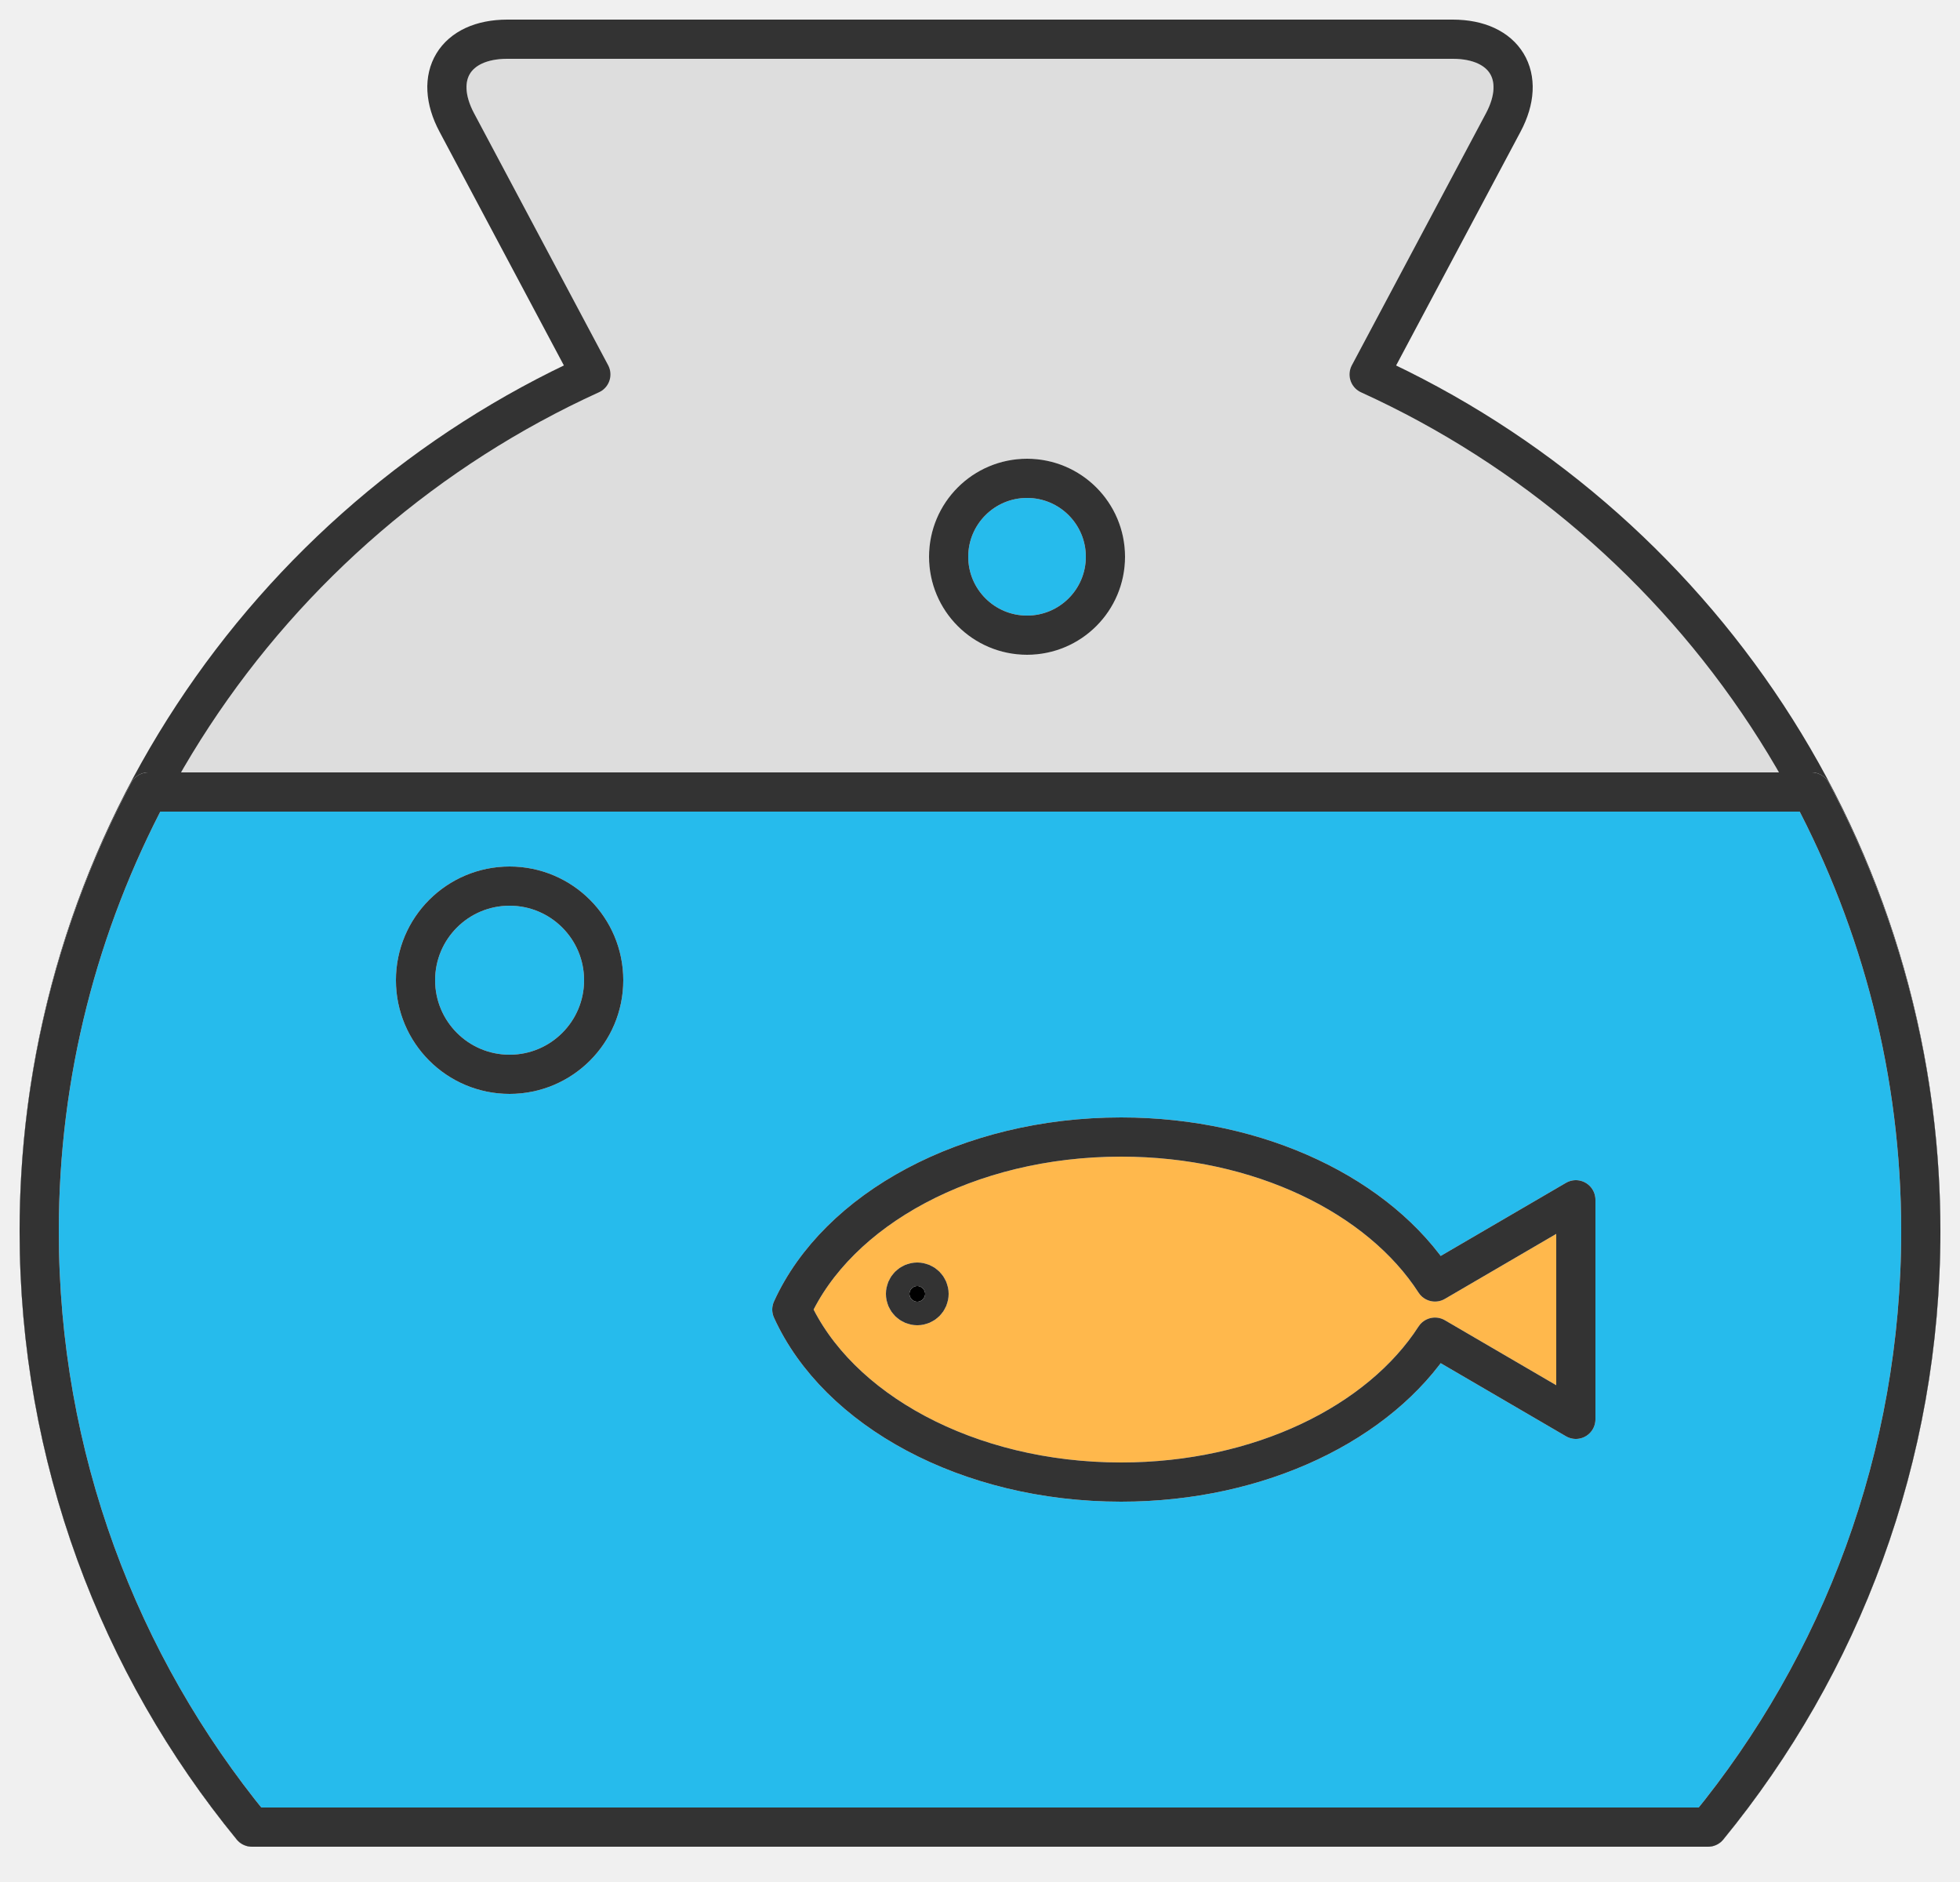
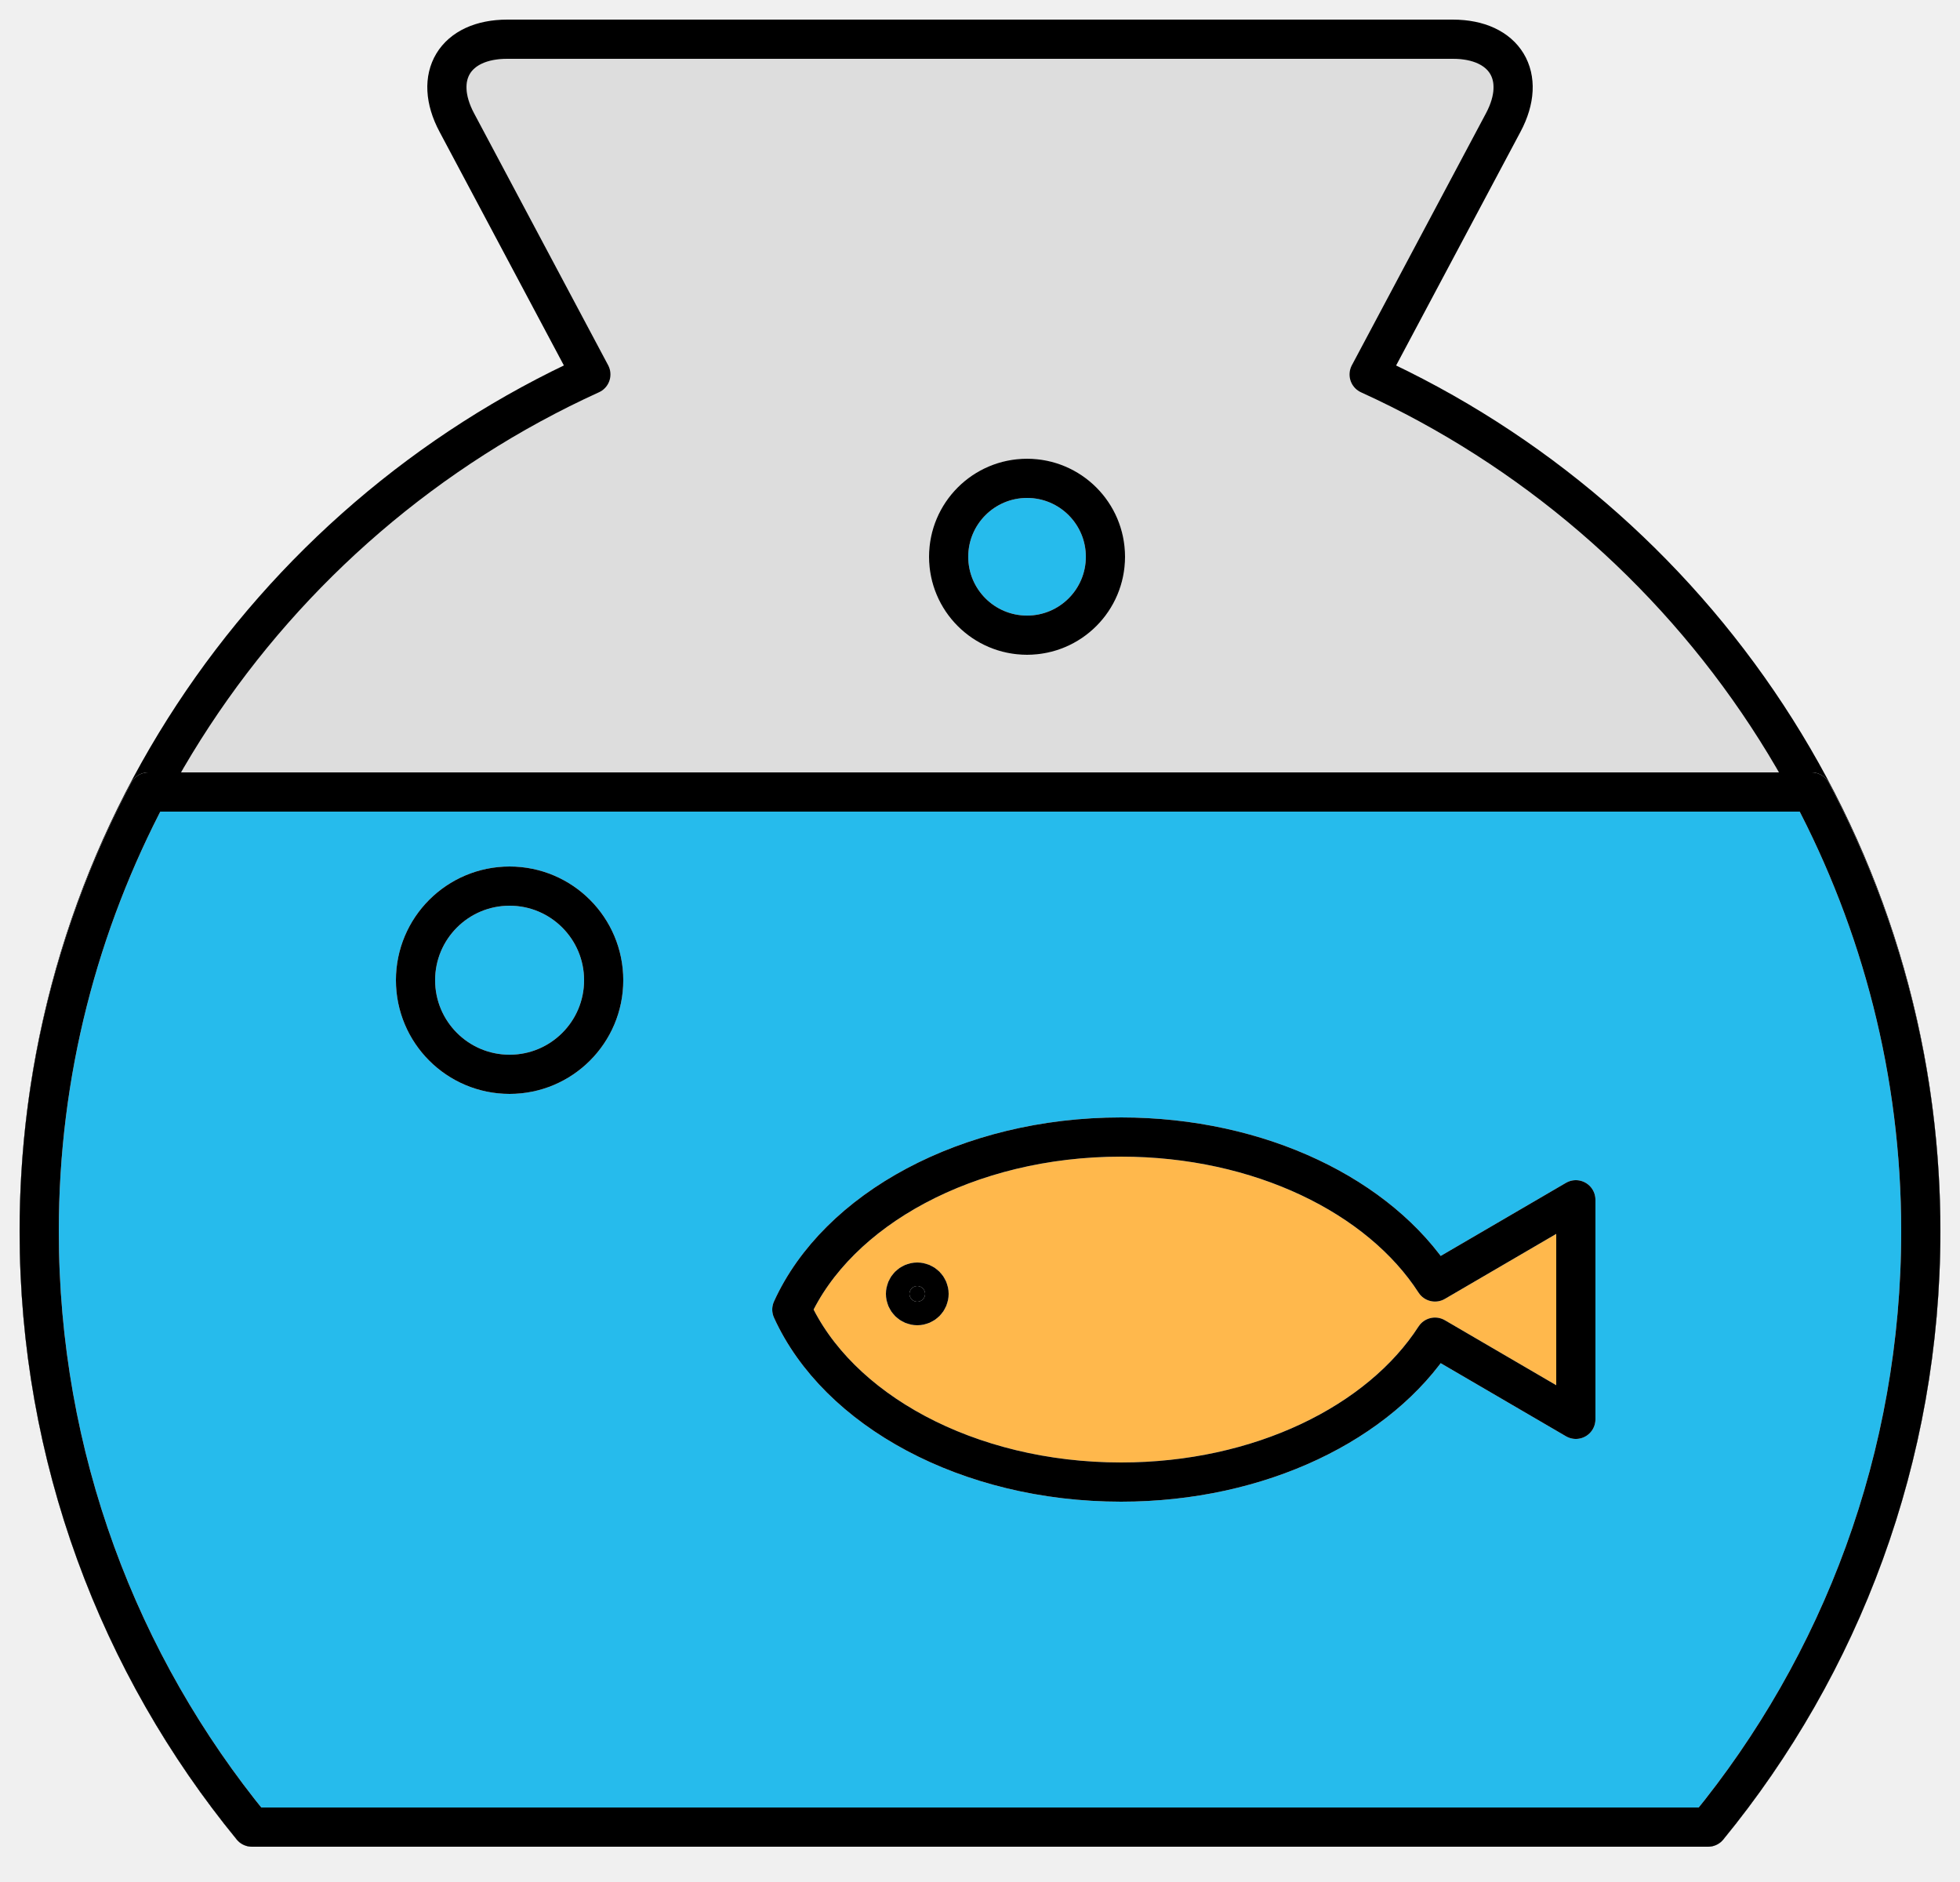
<svg xmlns="http://www.w3.org/2000/svg" width="50" height="48" viewBox="0 0 50 48" fill="none">
-   <path fill-rule="evenodd" clip-rule="evenodd" d="M34.927 9.551L38.349 3.123C38.972 1.952 38.396 1 37.06 1H12.941C11.604 1 11.028 1.95 11.652 3.123L15.073 9.55C6.774 13.327 1 21.687 1 31.4C1 37.168 3.035 42.461 6.426 46.6H43.574C46.965 42.461 49 37.168 49 31.4C49 21.687 43.227 13.328 34.927 9.551Z" fill="#DDDDDD" />
-   <path fill-rule="evenodd" clip-rule="evenodd" d="M34.927 9.551L38.349 3.123C38.972 1.952 38.396 1 37.06 1H12.941C11.604 1 11.028 1.95 11.652 3.123L15.073 9.55C6.774 13.327 1 21.687 1 31.4C1 37.168 3.035 42.461 6.426 46.6H43.574C46.965 42.461 49 37.168 49 31.4C49 21.687 43.227 13.328 34.927 9.551Z" stroke="white" stroke-miterlimit="10" stroke-linecap="round" stroke-linejoin="round" />
-   <path fill-rule="evenodd" clip-rule="evenodd" d="M34.927 9.551L38.349 3.123C38.972 1.952 38.396 1 37.06 1H12.941C11.604 1 11.028 1.95 11.652 3.123L15.073 9.55C6.774 13.327 1 21.687 1 31.4C1 37.168 3.035 42.461 6.426 46.6H43.574C46.965 42.461 49 37.168 49 31.4C49 21.687 43.227 13.328 34.927 9.551Z" stroke="#333333" stroke-miterlimit="10" stroke-linecap="round" stroke-linejoin="round" />
-   <path fill-rule="evenodd" clip-rule="evenodd" d="M1 31.4C1 37.168 3.035 42.461 6.426 46.6H43.574C46.965 42.461 49 37.168 49 31.4C49 27.351 47.985 23.545 46.214 20.2H3.786C2.015 23.545 1 27.351 1 31.4Z" fill="#26BBEC" />
-   <path fill-rule="evenodd" clip-rule="evenodd" d="M1 31.4C1 37.168 3.035 42.461 6.426 46.6H43.574C46.965 42.461 49 37.168 49 31.4C49 27.351 47.985 23.545 46.214 20.2H3.786C2.015 23.545 1 27.351 1 31.4Z" stroke="white" stroke-miterlimit="10" stroke-linecap="round" stroke-linejoin="round" />
-   <path fill-rule="evenodd" clip-rule="evenodd" d="M1 31.4C1 37.168 3.035 42.461 6.426 46.6H43.574C46.965 42.461 49 37.168 49 31.4C49 27.351 47.985 23.545 46.214 20.2H3.786C2.015 23.545 1 27.351 1 31.4Z" stroke="#333333" stroke-miterlimit="10" stroke-linecap="round" stroke-linejoin="round" />
-   <path d="M13 27.4C14.325 27.4 15.4 26.326 15.4 25C15.4 23.675 14.325 22.6 13 22.6C11.674 22.6 10.6 23.675 10.6 25C10.6 26.326 11.674 27.4 13 27.4Z" fill="#26BBEC" />
-   <path d="M13 27.4C14.325 27.4 15.4 26.326 15.4 25C15.4 23.675 14.325 22.6 13 22.6C11.674 22.6 10.6 23.675 10.6 25C10.6 26.326 11.674 27.4 13 27.4Z" stroke="white" stroke-miterlimit="10" stroke-linecap="round" stroke-linejoin="round" />
-   <path d="M13 27.4C14.325 27.4 15.4 26.326 15.4 25C15.4 23.675 14.325 22.6 13 22.6C11.674 22.6 10.6 23.675 10.6 25C10.6 26.326 11.674 27.4 13 27.4Z" stroke="#333333" stroke-miterlimit="10" stroke-linecap="round" stroke-linejoin="round" />
-   <path fill-rule="evenodd" clip-rule="evenodd" d="M40.2 30.6L36.607 32.696C35.199 30.514 32.146 29 28.6 29C24.683 29 21.36 30.845 20.2 33.4C21.36 35.955 24.683 37.8 28.6 37.8C32.146 37.8 35.199 36.286 36.607 34.104L40.2 36.2V30.6Z" fill="#FFB84C" />
-   <path fill-rule="evenodd" clip-rule="evenodd" d="M40.2 30.6L36.607 32.696C35.199 30.514 32.146 29 28.6 29C24.683 29 21.36 30.845 20.2 33.4C21.36 35.955 24.683 37.8 28.6 37.8C32.146 37.8 35.199 36.286 36.607 34.104L40.2 36.2V30.6Z" stroke="white" stroke-miterlimit="10" stroke-linecap="round" stroke-linejoin="round" />
-   <path fill-rule="evenodd" clip-rule="evenodd" d="M40.2 30.6L36.607 32.696C35.199 30.514 32.146 29 28.6 29C24.683 29 21.36 30.845 20.2 33.4C21.36 35.955 24.683 37.8 28.6 37.8C32.146 37.8 35.199 36.286 36.607 34.104L40.2 36.2V30.6Z" stroke="#333333" stroke-miterlimit="10" stroke-linecap="round" stroke-linejoin="round" />
-   <path d="M26.2 16.2C27.305 16.2 28.2 15.305 28.2 14.2C28.2 13.096 27.305 12.2 26.2 12.2C25.095 12.2 24.2 13.096 24.2 14.2C24.2 15.305 25.095 16.2 26.2 16.2Z" fill="#26BBEC" />
-   <path d="M26.2 16.2C27.305 16.2 28.2 15.305 28.2 14.2C28.2 13.096 27.305 12.2 26.2 12.2C25.095 12.2 24.2 13.096 24.2 14.2C24.2 15.305 25.095 16.2 26.2 16.2Z" stroke="white" stroke-miterlimit="10" stroke-linecap="round" stroke-linejoin="round" />
-   <path d="M26.2 16.2C27.305 16.2 28.2 15.305 28.2 14.2C28.2 13.096 27.305 12.2 26.2 12.2C25.095 12.2 24.2 13.096 24.2 14.2C24.2 15.305 25.095 16.2 26.2 16.2Z" stroke="#333333" stroke-miterlimit="10" stroke-linecap="round" stroke-linejoin="round" />
-   <path d="M23.7 33C23.7 33.166 23.566 33.3 23.4 33.3C23.234 33.3 23.1 33.166 23.1 33C23.1 32.834 23.234 32.7 23.4 32.7C23.566 32.7 23.7 32.834 23.7 33Z" fill="black" />
-   <path d="M23.7 33C23.7 33.166 23.566 33.3 23.4 33.3C23.234 33.3 23.1 33.166 23.1 33C23.1 32.834 23.234 32.7 23.4 32.7C23.566 32.7 23.7 32.834 23.7 33Z" stroke="white" />
-   <path d="M23.7 33C23.7 33.166 23.566 33.3 23.4 33.3C23.234 33.3 23.1 33.166 23.1 33C23.1 32.834 23.234 32.7 23.4 32.7C23.566 32.7 23.7 32.834 23.7 33Z" stroke="#333333" />
+   <g clip-path="url(#clip0_98_131)">
+     <path fill-rule="evenodd" clip-rule="evenodd" d="M34.927 9.551L38.349 3.123C38.972 1.952 38.396 1 37.06 1H12.941C11.604 1 11.028 1.95 11.652 3.123L15.073 9.55C6.774 13.327 1 21.687 1 31.4C1 37.168 3.035 42.461 6.426 46.6H43.574C46.965 42.461 49 37.168 49 31.4C49 21.687 43.227 13.328 34.927 9.551Z" fill="#DDDDDD" />
+     <path fill-rule="evenodd" clip-rule="evenodd" d="M34.927 9.551L38.349 3.123C38.972 1.952 38.396 1 37.06 1H12.941C11.604 1 11.028 1.95 11.652 3.123L15.073 9.55C6.774 13.327 1 21.687 1 31.4C1 37.168 3.035 42.461 6.426 46.6H43.574C46.965 42.461 49 37.168 49 31.4C49 21.687 43.227 13.328 34.927 9.551Z" stroke="white" stroke-miterlimit="10" stroke-linecap="round" stroke-linejoin="round" />
+     <path fill-rule="evenodd" clip-rule="evenodd" d="M34.927 9.551L38.349 3.123C38.972 1.952 38.396 1 37.06 1H12.941C11.604 1 11.028 1.95 11.652 3.123L15.073 9.55C6.774 13.327 1 21.687 1 31.4C1 37.168 3.035 42.461 6.426 46.6H43.574C46.965 42.461 49 37.168 49 31.4C49 21.687 43.227 13.328 34.927 9.551Z" stroke="black" stroke-miterlimit="10" stroke-linecap="round" stroke-linejoin="round" />
+     <path fill-rule="evenodd" clip-rule="evenodd" d="M1 31.4C1 37.168 3.035 42.461 6.426 46.6H43.574C46.965 42.461 49 37.168 49 31.4C49 27.351 47.985 23.545 46.214 20.2H3.786C2.015 23.545 1 27.351 1 31.4Z" fill="#26BBEC" />
+     <path fill-rule="evenodd" clip-rule="evenodd" d="M1 31.4C1 37.168 3.035 42.461 6.426 46.6H43.574C46.965 42.461 49 37.168 49 31.4C49 27.351 47.985 23.545 46.214 20.2H3.786C2.015 23.545 1 27.351 1 31.4Z" stroke="white" stroke-miterlimit="10" stroke-linecap="round" stroke-linejoin="round" />
+     <path fill-rule="evenodd" clip-rule="evenodd" d="M1 31.4C1 37.168 3.035 42.461 6.426 46.6H43.574C46.965 42.461 49 37.168 49 31.4C49 27.351 47.985 23.545 46.214 20.2H3.786C2.015 23.545 1 27.351 1 31.4Z" stroke="black" stroke-miterlimit="10" stroke-linecap="round" stroke-linejoin="round" />
+     <path d="M13 27.4C14.325 27.4 15.4 26.326 15.4 25C15.4 23.675 14.325 22.6 13 22.6C11.674 22.6 10.6 23.675 10.6 25C10.6 26.326 11.674 27.4 13 27.4Z" fill="#26BBEC" />
+     <path d="M13 27.4C14.325 27.4 15.4 26.326 15.4 25C15.4 23.675 14.325 22.6 13 22.6C11.674 22.6 10.6 23.675 10.6 25C10.6 26.326 11.674 27.4 13 27.4Z" stroke="white" stroke-miterlimit="10" stroke-linecap="round" stroke-linejoin="round" />
+     <path d="M13 27.4C14.325 27.4 15.4 26.326 15.4 25C15.4 23.675 14.325 22.6 13 22.6C11.674 22.6 10.6 23.675 10.6 25C10.6 26.326 11.674 27.4 13 27.4Z" stroke="black" stroke-miterlimit="10" stroke-linecap="round" stroke-linejoin="round" />
+     <path fill-rule="evenodd" clip-rule="evenodd" d="M40.2 30.6L36.607 32.696C35.199 30.514 32.146 29 28.6 29C24.683 29 21.36 30.845 20.2 33.4C21.36 35.955 24.683 37.8 28.6 37.8C32.146 37.8 35.199 36.286 36.607 34.104L40.2 36.2V30.6Z" fill="#FFB84C" />
+     <path fill-rule="evenodd" clip-rule="evenodd" d="M40.2 30.6L36.607 32.696C35.199 30.514 32.146 29 28.6 29C24.683 29 21.36 30.845 20.2 33.4C21.36 35.955 24.683 37.8 28.6 37.8C32.146 37.8 35.199 36.286 36.607 34.104L40.2 36.2V30.6Z" stroke="white" stroke-miterlimit="10" stroke-linecap="round" stroke-linejoin="round" />
+     <path fill-rule="evenodd" clip-rule="evenodd" d="M40.2 30.6L36.607 32.696C35.199 30.514 32.146 29 28.6 29C24.683 29 21.36 30.845 20.2 33.4C21.36 35.955 24.683 37.8 28.6 37.8C32.146 37.8 35.199 36.286 36.607 34.104L40.2 36.2V30.6Z" stroke="black" stroke-miterlimit="10" stroke-linecap="round" stroke-linejoin="round" />
+     <path d="M26.2 16.2C27.305 16.2 28.2 15.305 28.2 14.2C28.2 13.096 27.305 12.2 26.2 12.2C25.095 12.2 24.2 13.096 24.2 14.2C24.2 15.305 25.095 16.2 26.2 16.2Z" fill="#26BBEC" />
+     <path d="M26.2 16.2C27.305 16.2 28.2 15.305 28.2 14.2C28.2 13.096 27.305 12.2 26.2 12.2C25.095 12.2 24.2 13.096 24.2 14.2C24.2 15.305 25.095 16.2 26.2 16.2Z" stroke="white" stroke-miterlimit="10" stroke-linecap="round" stroke-linejoin="round" />
+     <path d="M26.2 16.2C27.305 16.2 28.2 15.305 28.2 14.2C28.2 13.096 27.305 12.2 26.2 12.2C25.095 12.2 24.2 13.096 24.2 14.2C24.2 15.305 25.095 16.2 26.2 16.2Z" stroke="black" stroke-miterlimit="10" stroke-linecap="round" stroke-linejoin="round" />
+     <path d="M23.7 33C23.7 33.166 23.566 33.3 23.4 33.3C23.234 33.3 23.1 33.166 23.1 33C23.1 32.834 23.234 32.7 23.4 32.7C23.566 32.7 23.7 32.834 23.7 33Z" fill="black" />
+     <path d="M23.7 33C23.7 33.166 23.566 33.3 23.4 33.3C23.234 33.3 23.1 33.166 23.1 33C23.1 32.834 23.234 32.7 23.4 32.7C23.566 32.7 23.7 32.834 23.7 33Z" stroke="white" />
+     <path d="M23.7 33C23.7 33.166 23.566 33.3 23.4 33.3C23.234 33.3 23.1 33.166 23.1 33C23.1 32.834 23.234 32.7 23.4 32.7C23.566 32.7 23.7 32.834 23.7 33Z" stroke="black" />
+   </g>
+   <defs>
+     <clipPath id="clip0_98_131">
+       <rect width="50" height="48" fill="white" />
+     </clipPath>
+   </defs>
</svg>
